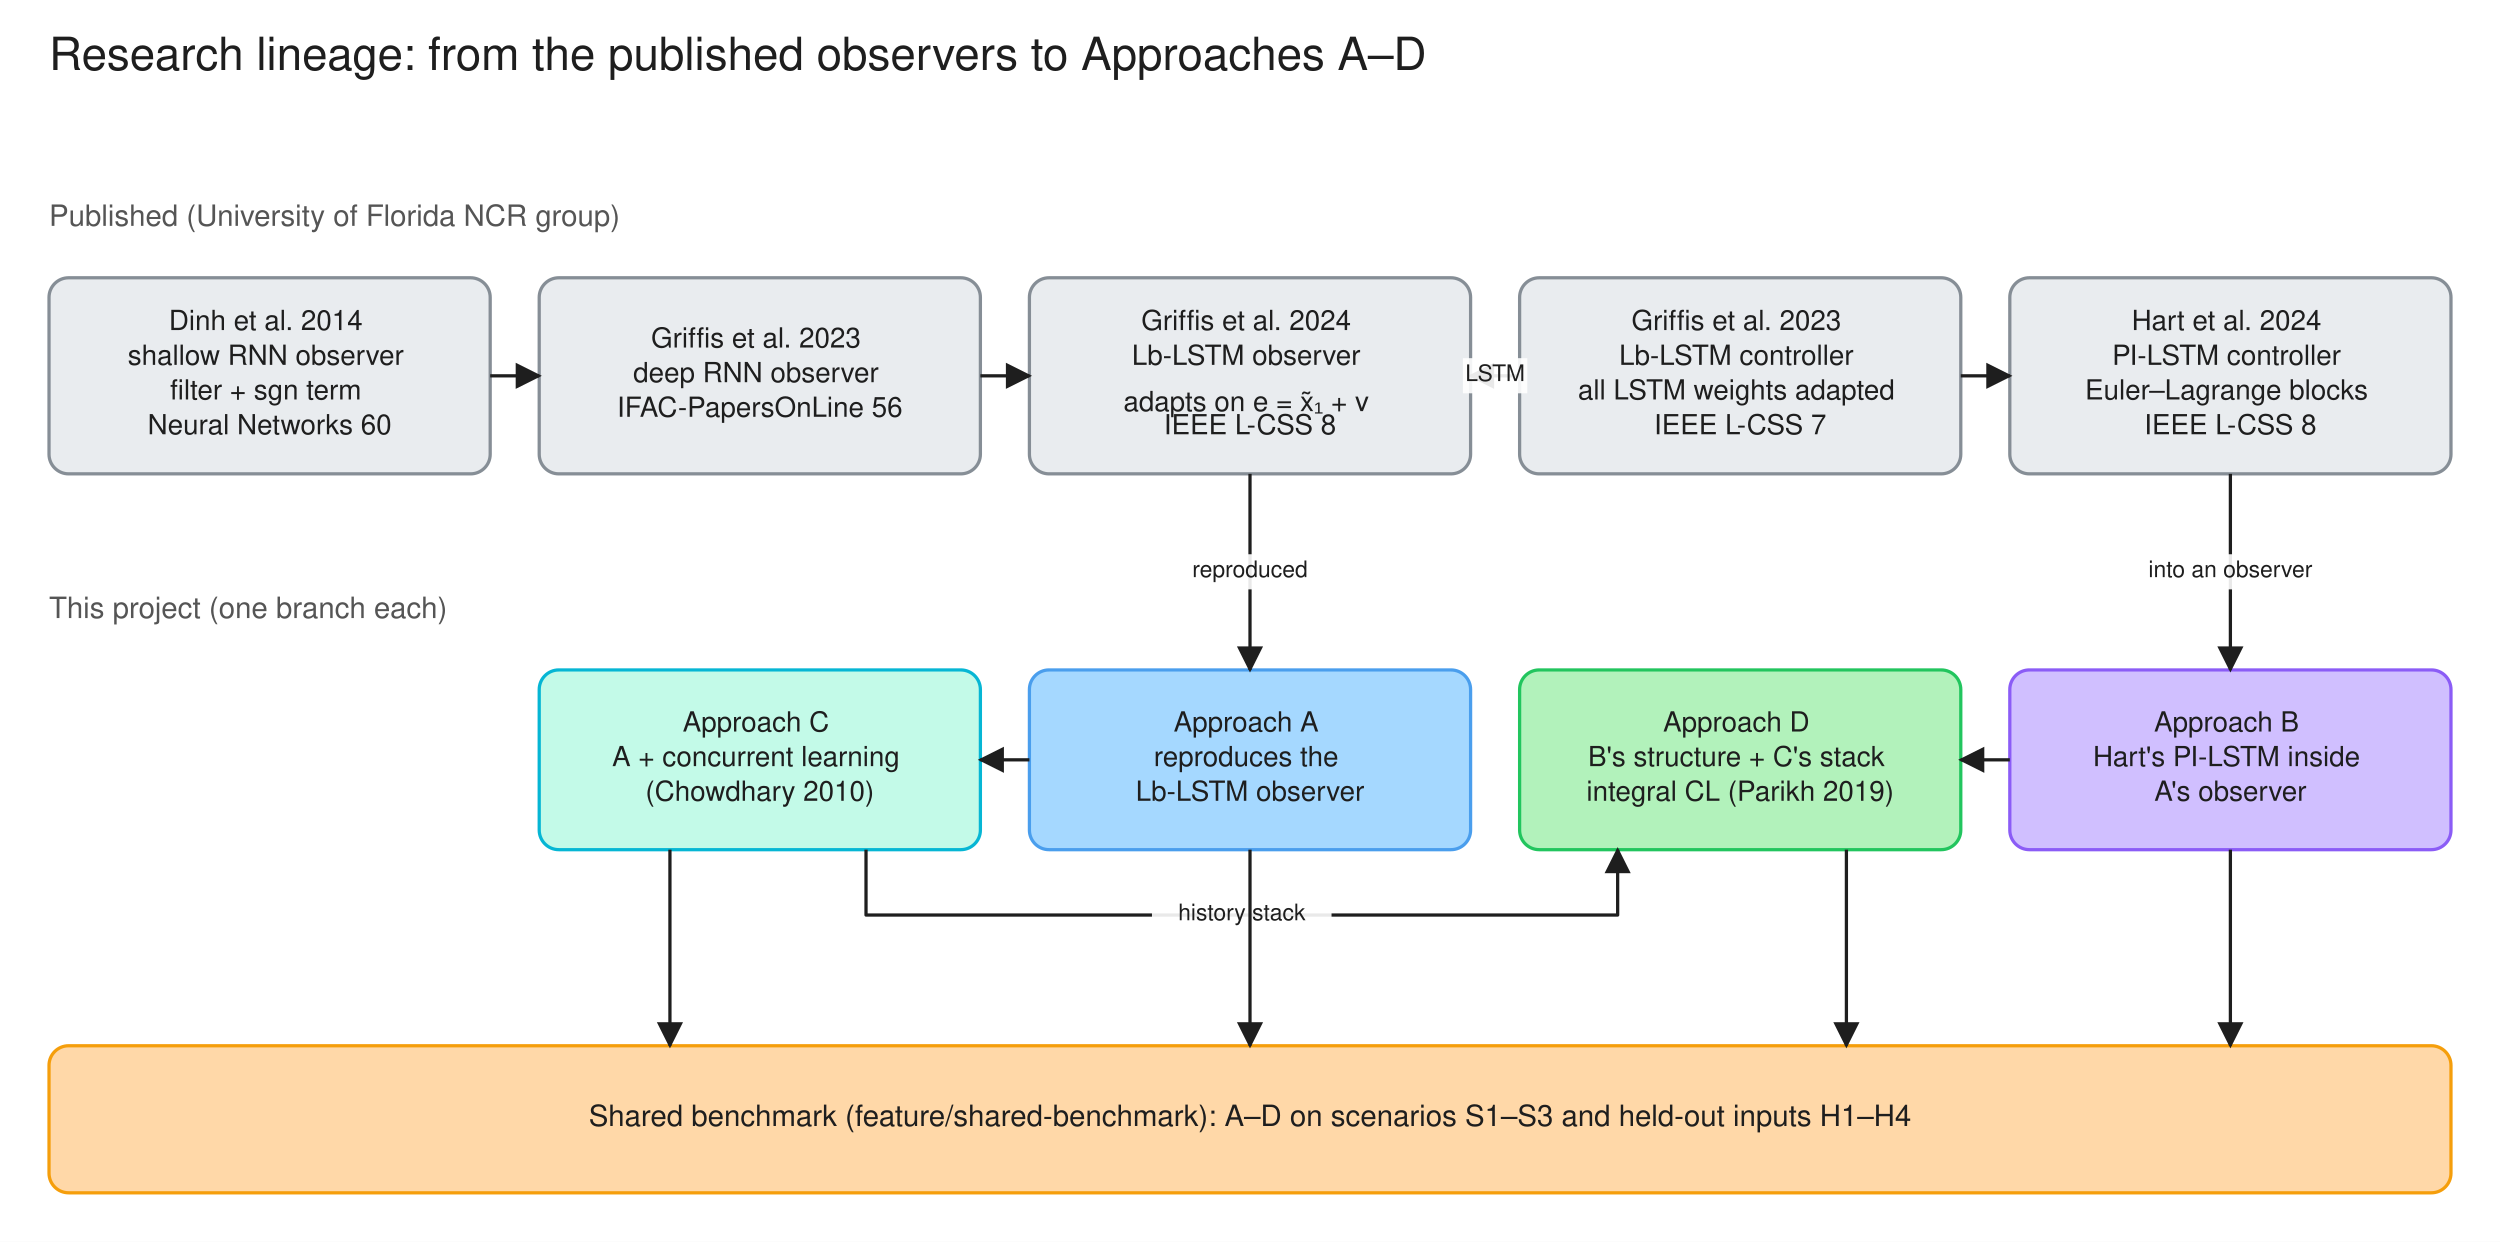
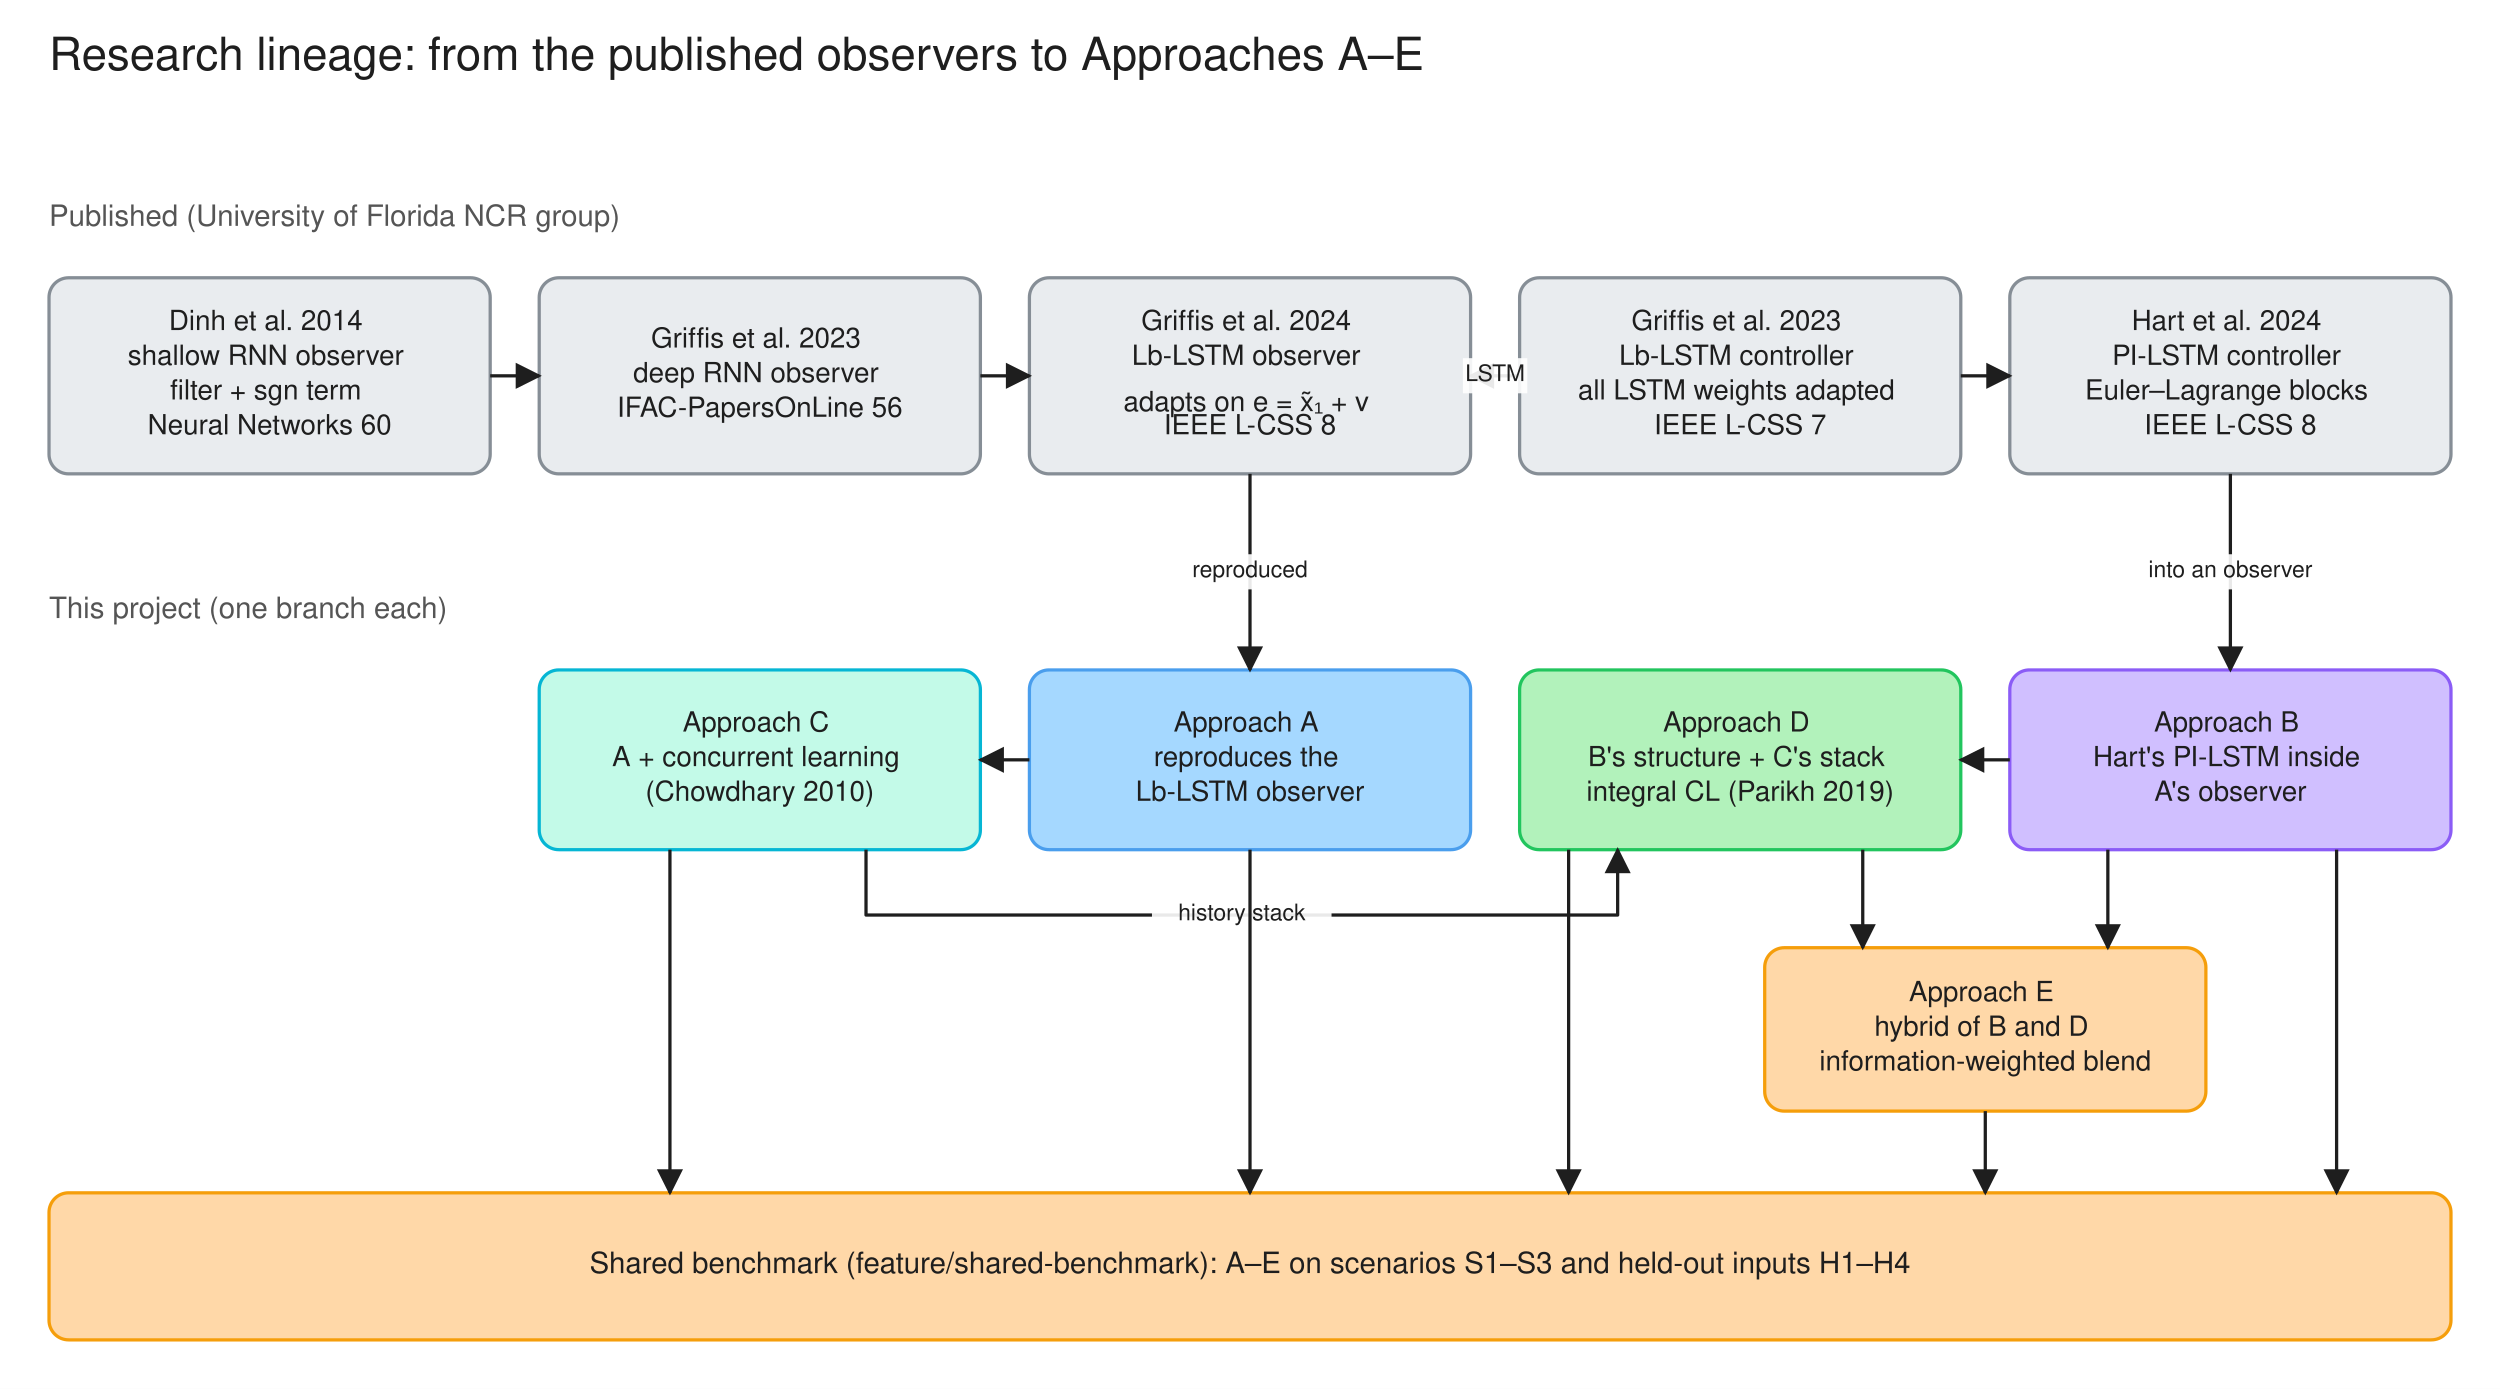
- <svg xmlns="http://www.w3.org/2000/svg" viewBox="-30 -170 1530 760" width="1530" height="760" role="img">
+ <svg xmlns="http://www.w3.org/2000/svg" viewBox="-30 -170 1530 850" width="1530" height="850" role="img">
  <defs>
    <marker id="ah" viewBox="0 0 10 10" refX="9" refY="5" markerWidth="8" markerHeight="8" orient="auto-start-reverse">
      <path d="M0,0 L10,5 L0,10 z" fill="context-stroke" />
    </marker>
  </defs>
-   <rect x="-30" y="-170" width="1530" height="760" fill="#ffffff" />
+   <rect x="-30" y="-170" width="1530" height="850" fill="#ffffff" />
  <text font-family="'Helvetica Neue', Helvetica, Arial, 'DejaVu Sans', sans-serif" font-size="28" dominant-baseline="hanging" fill="#1e1e1e">
-     <tspan x="0" y="-140.0">Research lineage: from the published observers to Approaches A–D</tspan>
+     <tspan x="0" y="-140.0">Research lineage: from the published observers to Approaches A–E</tspan>
  </text>
  <rect x="0" y="0" width="270" height="120" rx="12" fill="#e9ecef" stroke="#868e96" stroke-width="2" />
  <text font-family="'Helvetica Neue', Helvetica, Arial, 'DejaVu Sans', sans-serif" font-size="17" text-anchor="middle" dominant-baseline="central" fill="#1e1e1e">
    <tspan x="135.0" y="28.1">Dinh et al. 2014</tspan>
    <tspan x="135.0" y="49.4">shallow RNN observer</tspan>
    <tspan x="135.0" y="70.6">filter + sgn term</tspan>
    <tspan x="135.0" y="91.9">Neural Networks 60</tspan>
  </text>
  <rect x="300" y="0" width="270" height="120" rx="12" fill="#e9ecef" stroke="#868e96" stroke-width="2" />
  <text font-family="'Helvetica Neue', Helvetica, Arial, 'DejaVu Sans', sans-serif" font-size="17" text-anchor="middle" dominant-baseline="central" fill="#1e1e1e">
    <tspan x="435.0" y="38.8">Griffis et al. 2023</tspan>
    <tspan x="435.0" y="60.0">deep RNN observer</tspan>
    <tspan x="435.0" y="81.2">IFAC-PapersOnLine 56</tspan>
  </text>
  <rect x="600" y="0" width="270" height="120" rx="12" fill="#e9ecef" stroke="#868e96" stroke-width="2" />
  <text font-family="'Helvetica Neue', Helvetica, Arial, 'DejaVu Sans', sans-serif" font-size="17" text-anchor="middle" dominant-baseline="central" fill="#1e1e1e">
    <tspan x="735.0" y="28.1">Griffis et al. 2024</tspan>
    <tspan x="735.0" y="49.4">Lb-LSTM observer</tspan>
    <tspan x="735.0" y="70.6">adapts on e = x̃₁ + ν</tspan>
    <tspan x="735.0" y="91.9">IEEE L-CSS 8</tspan>
  </text>
  <rect x="900" y="0" width="270" height="120" rx="12" fill="#e9ecef" stroke="#868e96" stroke-width="2" />
  <text font-family="'Helvetica Neue', Helvetica, Arial, 'DejaVu Sans', sans-serif" font-size="17" text-anchor="middle" dominant-baseline="central" fill="#1e1e1e">
    <tspan x="1035.0" y="28.1">Griffis et al. 2023</tspan>
    <tspan x="1035.0" y="49.4">Lb-LSTM controller</tspan>
    <tspan x="1035.0" y="70.6">all LSTM weights adapted</tspan>
    <tspan x="1035.0" y="91.9">IEEE L-CSS 7</tspan>
  </text>
  <rect x="1200" y="0" width="270" height="120" rx="12" fill="#e9ecef" stroke="#868e96" stroke-width="2" />
  <text font-family="'Helvetica Neue', Helvetica, Arial, 'DejaVu Sans', sans-serif" font-size="17" text-anchor="middle" dominant-baseline="central" fill="#1e1e1e">
    <tspan x="1335.0" y="28.1">Hart et al. 2024</tspan>
    <tspan x="1335.0" y="49.4">PI-LSTM controller</tspan>
    <tspan x="1335.0" y="70.6">Euler–Lagrange blocks</tspan>
    <tspan x="1335.0" y="91.9">IEEE L-CSS 8</tspan>
  </text>
  <polyline points="270.0,60.0 300.0,60.0" fill="none" stroke="#1e1e1e" stroke-width="2" stroke-linejoin="round" marker-end="url(#ah)" />
  <polyline points="570.0,60.0 600.0,60.0" fill="none" stroke="#1e1e1e" stroke-width="2" stroke-linejoin="round" marker-end="url(#ah)" />
  <polyline points="900.0,60.0 870.0,60.0" fill="none" stroke="#1e1e1e" stroke-width="2" stroke-linejoin="round" marker-end="url(#ah)" />
  <rect x="865.3" y="49.2" width="39.4" height="21.5" fill="#ffffff" opacity="0.9" />
  <text font-family="'Helvetica Neue', Helvetica, Arial, 'DejaVu Sans', sans-serif" font-size="14" text-anchor="middle" dominant-baseline="central" fill="#1e1e1e">
    <tspan x="885.0" y="60.0">LSTM</tspan>
  </text>
  <polyline points="1170.0,60.0 1200.0,60.0" fill="none" stroke="#1e1e1e" stroke-width="2" stroke-linejoin="round" marker-end="url(#ah)" />
  <text font-family="'Helvetica Neue', Helvetica, Arial, 'DejaVu Sans', sans-serif" font-size="18" dominant-baseline="hanging" fill="#555555">
    <tspan x="0" y="-40.0">Published (University of Florida NCR group)</tspan>
  </text>
  <text font-family="'Helvetica Neue', Helvetica, Arial, 'DejaVu Sans', sans-serif" font-size="18" dominant-baseline="hanging" fill="#555555">
    <tspan x="0" y="200.0">This project (one branch each)</tspan>
  </text>
  <rect x="600" y="240" width="270" height="110" rx="12" fill="#a5d8ff" stroke="#4a9eed" stroke-width="2" />
  <text font-family="'Helvetica Neue', Helvetica, Arial, 'DejaVu Sans', sans-serif" font-size="17" text-anchor="middle" dominant-baseline="central" fill="#1e1e1e">
    <tspan x="735.0" y="273.8">Approach A</tspan>
    <tspan x="735.0" y="295.0">reproduces the</tspan>
    <tspan x="735.0" y="316.2">Lb-LSTM observer</tspan>
  </text>
  <rect x="300" y="240" width="270" height="110" rx="12" fill="#c3fae8" stroke="#06b6d4" stroke-width="2" />
  <text font-family="'Helvetica Neue', Helvetica, Arial, 'DejaVu Sans', sans-serif" font-size="17" text-anchor="middle" dominant-baseline="central" fill="#1e1e1e">
    <tspan x="435.0" y="273.8">Approach C</tspan>
    <tspan x="435.0" y="295.0">A + concurrent learning</tspan>
    <tspan x="435.0" y="316.2">(Chowdhary 2010)</tspan>
  </text>
  <rect x="900" y="240" width="270" height="110" rx="12" fill="#b2f2bb" stroke="#22c55e" stroke-width="2" />
  <text font-family="'Helvetica Neue', Helvetica, Arial, 'DejaVu Sans', sans-serif" font-size="17" text-anchor="middle" dominant-baseline="central" fill="#1e1e1e">
    <tspan x="1035.0" y="273.8">Approach D</tspan>
    <tspan x="1035.0" y="295.0">B's structure + C's stack</tspan>
    <tspan x="1035.0" y="316.2">integral CL (Parikh 2019)</tspan>
  </text>
  <rect x="1200" y="240" width="270" height="110" rx="12" fill="#d0bfff" stroke="#8b5cf6" stroke-width="2" />
  <text font-family="'Helvetica Neue', Helvetica, Arial, 'DejaVu Sans', sans-serif" font-size="17" text-anchor="middle" dominant-baseline="central" fill="#1e1e1e">
    <tspan x="1335.0" y="273.8">Approach B</tspan>
    <tspan x="1335.0" y="295.0">Hart's PI-LSTM inside</tspan>
    <tspan x="1335.0" y="316.2">A's observer</tspan>
  </text>
  <polyline points="735.0,120.0 735.0,240.0" fill="none" stroke="#1e1e1e" stroke-width="2" stroke-linejoin="round" marker-end="url(#ah)" />
  <rect x="691.8" y="169.2" width="86.4" height="21.5" fill="#ffffff" opacity="0.9" />
  <text font-family="'Helvetica Neue', Helvetica, Arial, 'DejaVu Sans', sans-serif" font-size="14" text-anchor="middle" dominant-baseline="central" fill="#1e1e1e">
    <tspan x="735.0" y="180.0">reproduced</tspan>
  </text>
  <polyline points="1335.0,120.0 1335.0,240.0" fill="none" stroke="#1e1e1e" stroke-width="2" stroke-linejoin="round" marker-end="url(#ah)" />
  <rect x="1268.3" y="169.2" width="133.4" height="21.5" fill="#ffffff" opacity="0.9" />
  <text font-family="'Helvetica Neue', Helvetica, Arial, 'DejaVu Sans', sans-serif" font-size="14" text-anchor="middle" dominant-baseline="central" fill="#1e1e1e">
    <tspan x="1335.0" y="180.0">into an observer</tspan>
  </text>
  <polyline points="600.0,295.0 570.0,295.0" fill="none" stroke="#1e1e1e" stroke-width="2" stroke-linejoin="round" marker-end="url(#ah)" />
  <polyline points="1200.0,295.0 1170.0,295.0" fill="none" stroke="#1e1e1e" stroke-width="2" stroke-linejoin="round" marker-end="url(#ah)" />
  <polyline points="500.0,350.0 500.0,390.0 960.0,390.0 960.0,350.0" fill="none" stroke="#1e1e1e" stroke-width="2" stroke-linejoin="round" marker-end="url(#ah)" />
  <rect x="675.0" y="379.2" width="109.9" height="21.5" fill="#ffffff" opacity="0.9" />
  <text font-family="'Helvetica Neue', Helvetica, Arial, 'DejaVu Sans', sans-serif" font-size="14" text-anchor="middle" dominant-baseline="central" fill="#1e1e1e">
    <tspan x="730.0" y="390.0">history stack</tspan>
  </text>
-   <rect x="0" y="470" width="1470" height="90" rx="12" fill="#ffd8a8" stroke="#f59e0b" stroke-width="2" />
+   <rect x="0" y="560" width="1470" height="90" rx="12" fill="#ffd8a8" stroke="#f59e0b" stroke-width="2" />
  <text font-family="'Helvetica Neue', Helvetica, Arial, 'DejaVu Sans', sans-serif" font-size="18" text-anchor="middle" dominant-baseline="central" fill="#1e1e1e">
-     <tspan x="735.0" y="515.0">Shared benchmark (feature/shared-benchmark): A–D on scenarios S1–S3 and held-out inputs H1–H4</tspan>
+     <tspan x="735.0" y="605.0">Shared benchmark (feature/shared-benchmark): A–E on scenarios S1–S3 and held-out inputs H1–H4</tspan>
  </text>
-   <polyline points="735.0,350.0 735.0,470.0" fill="none" stroke="#1e1e1e" stroke-width="2" stroke-linejoin="round" marker-end="url(#ah)" />
-   <polyline points="380.0,350.0 380.0,470.0" fill="none" stroke="#1e1e1e" stroke-width="2" stroke-linejoin="round" marker-end="url(#ah)" />
-   <polyline points="1100.0,350.0 1100.0,470.0" fill="none" stroke="#1e1e1e" stroke-width="2" stroke-linejoin="round" marker-end="url(#ah)" />
-   <polyline points="1335.0,350.0 1335.0,470.0" fill="none" stroke="#1e1e1e" stroke-width="2" stroke-linejoin="round" marker-end="url(#ah)" />
+   <polyline points="735.0,350.0 735.0,560.0" fill="none" stroke="#1e1e1e" stroke-width="2" stroke-linejoin="round" marker-end="url(#ah)" />
+   <polyline points="380.0,350.0 380.0,560.0" fill="none" stroke="#1e1e1e" stroke-width="2" stroke-linejoin="round" marker-end="url(#ah)" />
+   <polyline points="930.0,350.0 930.0,560.0" fill="none" stroke="#1e1e1e" stroke-width="2" stroke-linejoin="round" marker-end="url(#ah)" />
+   <polyline points="1400.0,350.0 1400.0,560.0" fill="none" stroke="#1e1e1e" stroke-width="2" stroke-linejoin="round" marker-end="url(#ah)" />
+   <rect x="1050" y="410" width="270" height="100" rx="12" fill="#ffd8a8" stroke="#f59e0b" stroke-width="2" />
+   <text font-family="'Helvetica Neue', Helvetica, Arial, 'DejaVu Sans', sans-serif" font-size="17" text-anchor="middle" dominant-baseline="central" fill="#1e1e1e">
+     <tspan x="1185.0" y="438.8">Approach E</tspan>
+     <tspan x="1185.0" y="460.0">hybrid of B and D</tspan>
+     <tspan x="1185.0" y="481.2">information-weighted blend</tspan>
+   </text>
+   <polyline points="1110.0,350.0 1110.0,410.0" fill="none" stroke="#1e1e1e" stroke-width="2" stroke-linejoin="round" marker-end="url(#ah)" />
+   <polyline points="1260.0,350.0 1260.0,410.0" fill="none" stroke="#1e1e1e" stroke-width="2" stroke-linejoin="round" marker-end="url(#ah)" />
+   <polyline points="1185.0,510.0 1185.0,560.0" fill="none" stroke="#1e1e1e" stroke-width="2" stroke-linejoin="round" marker-end="url(#ah)" />
</svg>
